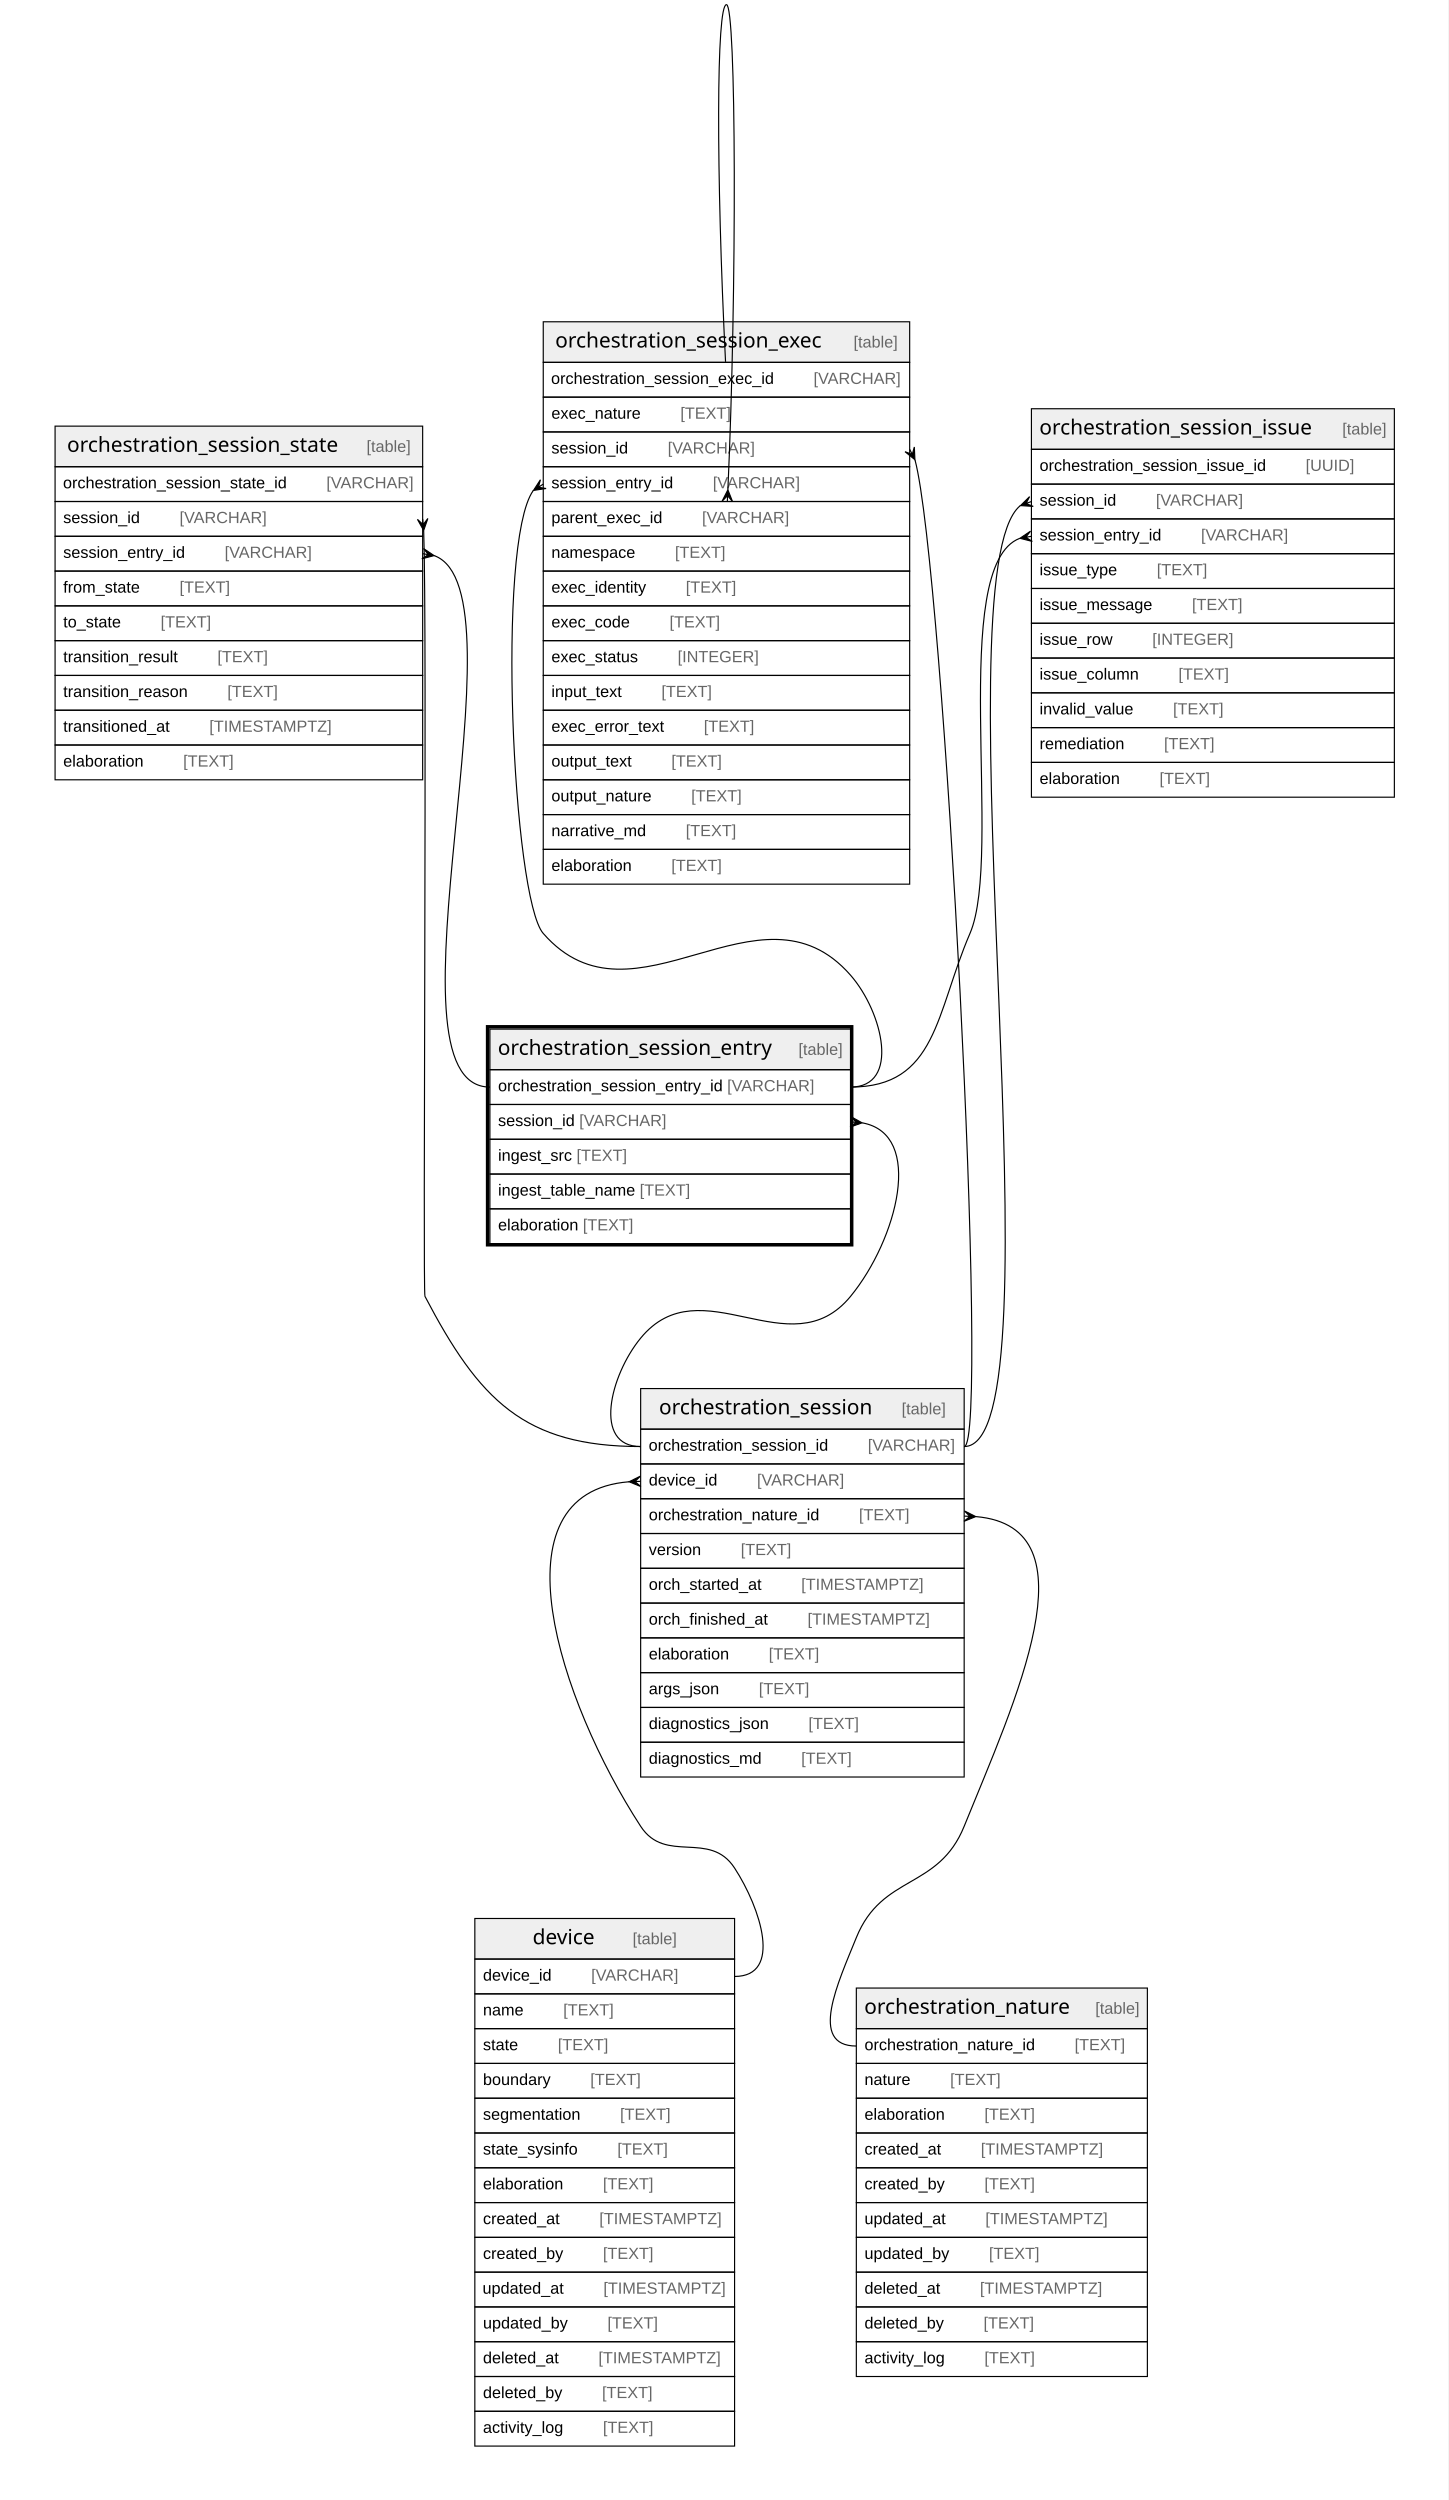
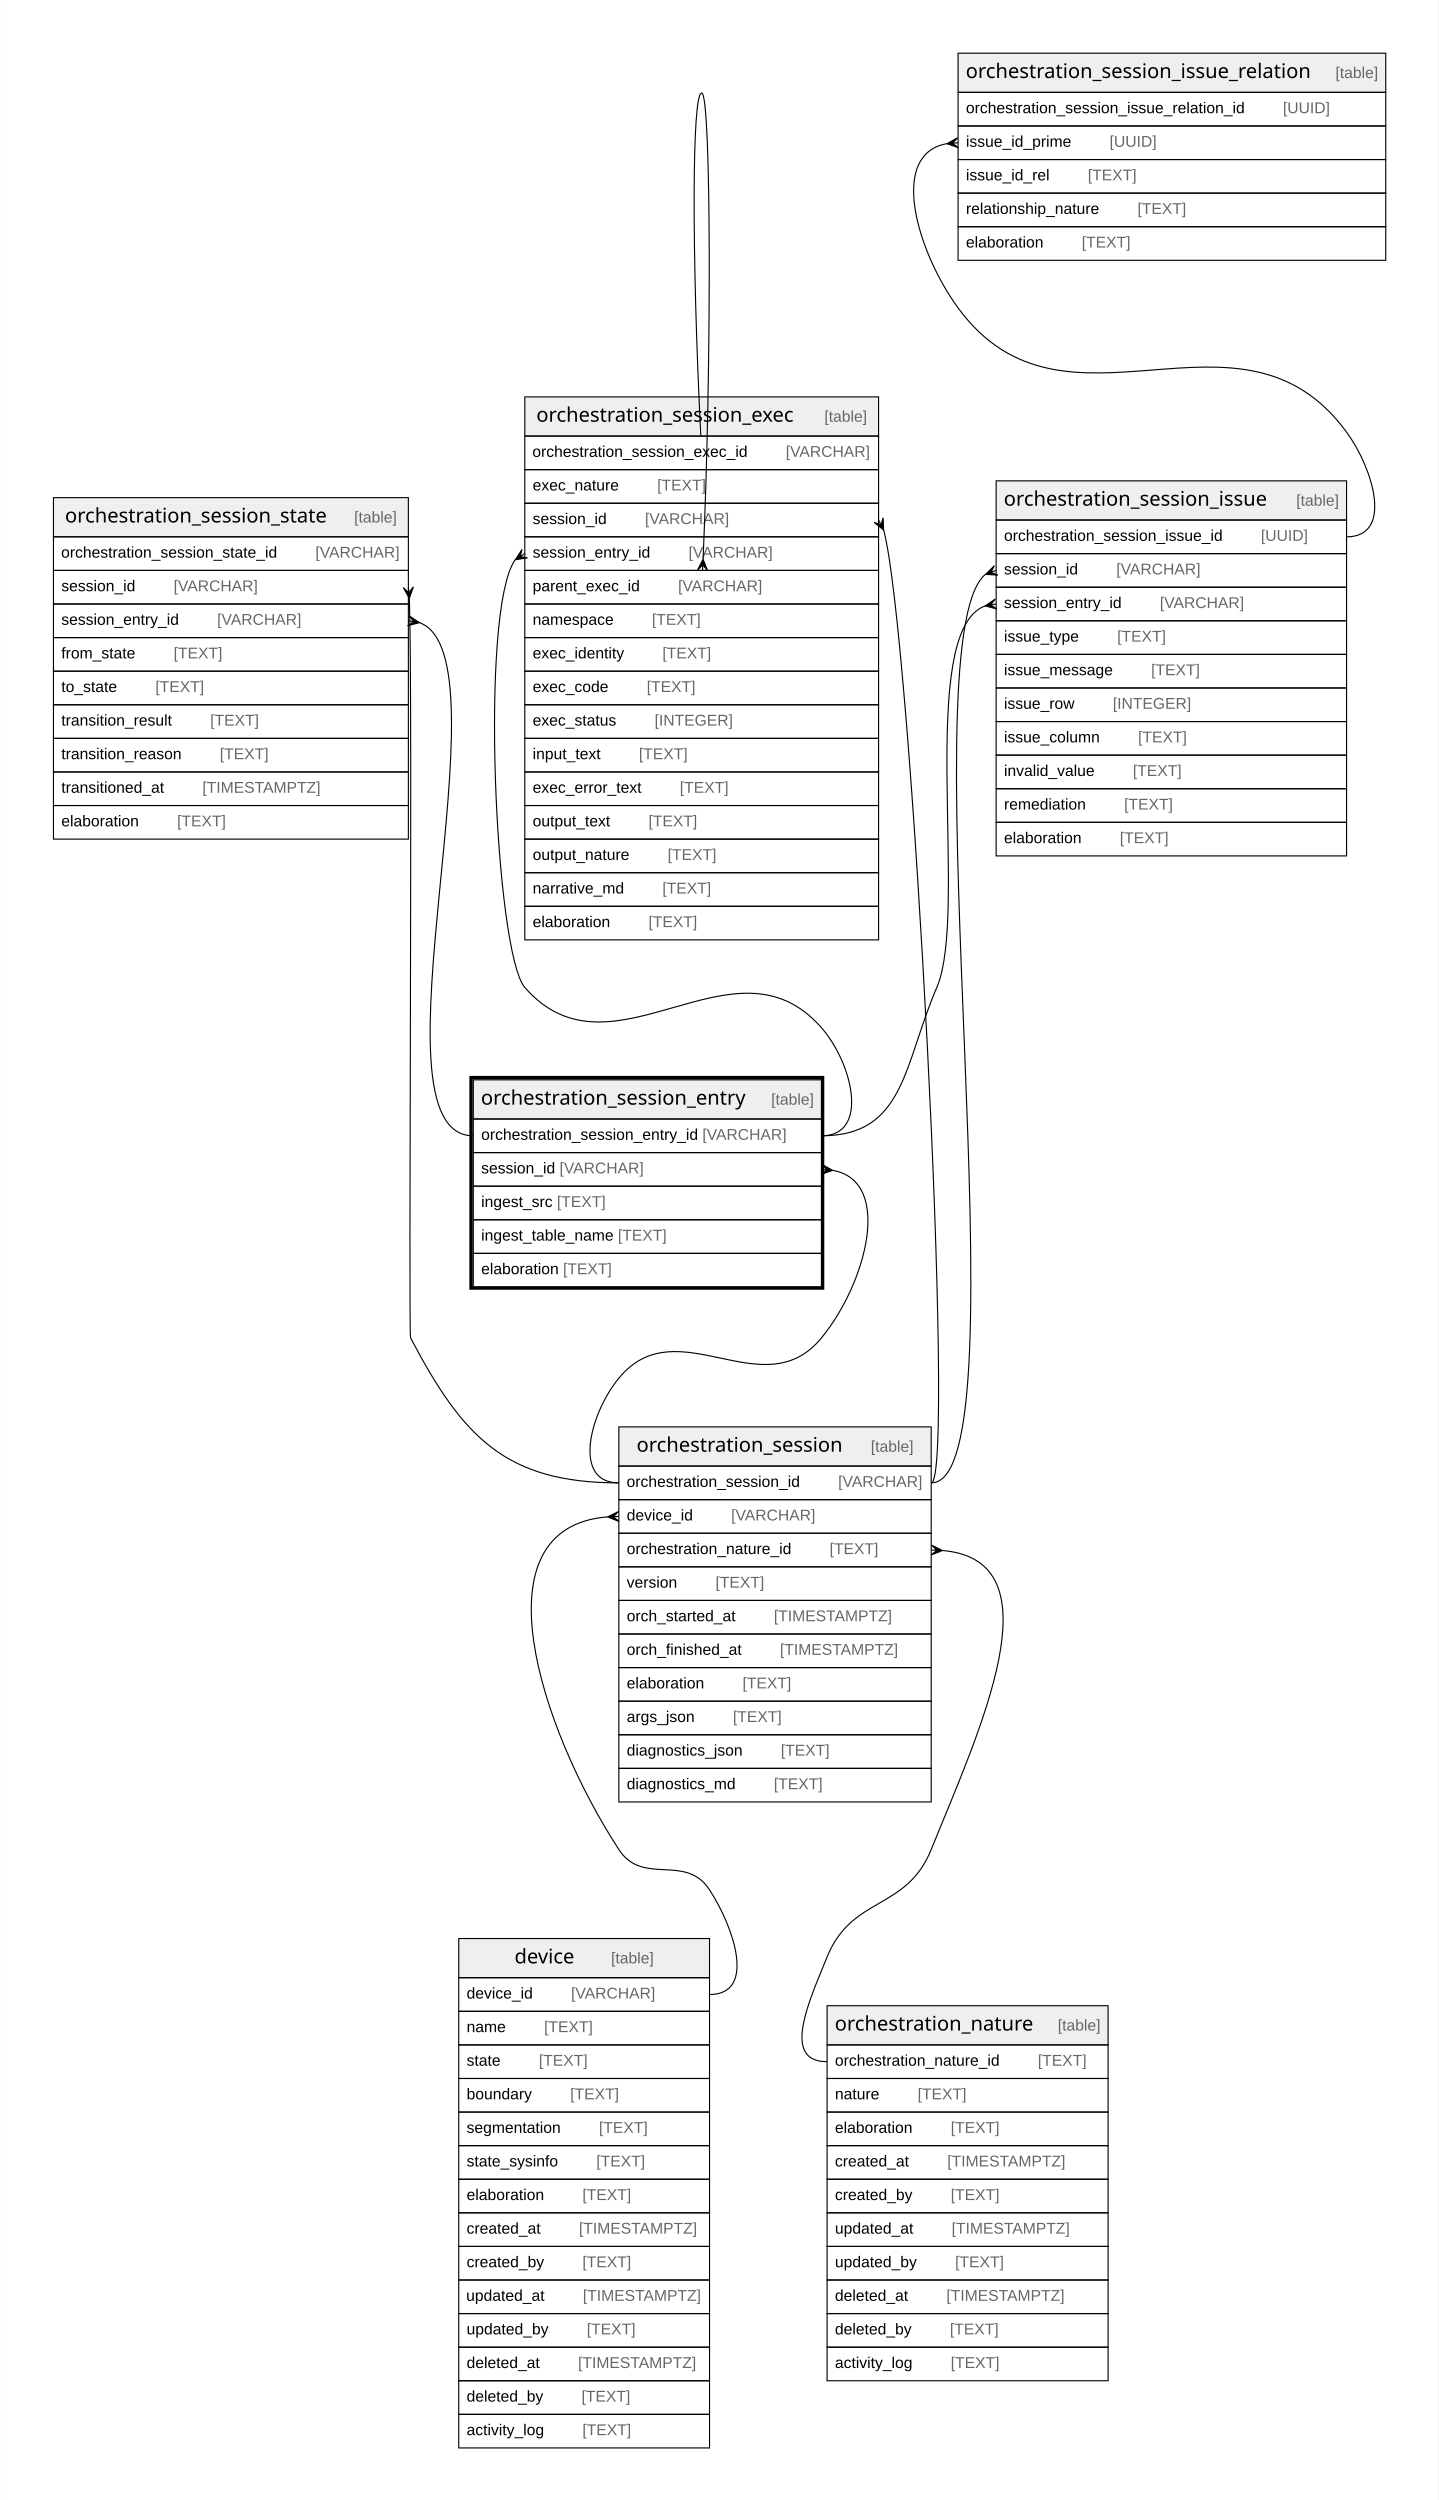
- <svg xmlns="http://www.w3.org/2000/svg" width="1249pt" height="2156pt" viewBox="0.00 0.00 1249.00 2156.00">
-   <g id="graph0" class="graph" transform="scale(1 1) rotate(0) translate(4 2152)">
-     <polygon fill="#ffffff" stroke="transparent" points="-4,4 -4,-2152 1245,-2152 1245,4 -4,4" />
+ <svg xmlns="http://www.w3.org/2000/svg" width="1285pt" height="2233pt" viewBox="0.00 0.00 1284.50 2233.00">
+   <g id="graph0" class="graph" transform="scale(1 1) rotate(0) translate(4 2229)">
+     <polygon fill="#ffffff" stroke="transparent" points="-4,4 -4,-2229 1280.5,-2229 1280.5,4 -4,4" />
    <g id="node1" class="node">
      <polygon fill="#efefef" stroke="transparent" points="418.5,-1229.5 418.5,-1264.5 729.5,-1264.5 729.5,-1229.5 418.5,-1229.5" />
      <polygon fill="none" stroke="#000000" points="418.5,-1229.5 418.5,-1264.5 729.5,-1264.5 729.5,-1229.5 418.5,-1229.5" />
      <text text-anchor="start" x="425.308" y="-1242.3" font-family="Arial Bold" font-size="18.00" fill="#000000">orchestration_session_entry</text>
      <text text-anchor="start" x="650.361" y="-1242.3" font-family="Arial" font-size="14.00" fill="#000000">    </text>
      <text text-anchor="start" x="684.565" y="-1242.3" font-family="Arial" font-size="14.00" fill="#666666">[table]</text>
      <polygon fill="none" stroke="#000000" points="418.5,-1199.5 418.5,-1229.5 729.5,-1229.5 729.5,-1199.5 418.5,-1199.5" />
      <text text-anchor="start" x="425.5" y="-1210.9" font-family="Arial" font-size="14.00" fill="#000000">orchestration_session_entry_id </text>
      <text text-anchor="start" x="623.103" y="-1210.9" font-family="Arial" font-size="14.00" fill="#666666">[VARCHAR]</text>
      <polygon fill="none" stroke="#000000" points="418.5,-1169.5 418.5,-1199.5 729.5,-1199.5 729.5,-1169.5 418.5,-1169.5" />
      <text text-anchor="start" x="425.5" y="-1180.9" font-family="Arial" font-size="14.00" fill="#000000">session_id </text>
      <text text-anchor="start" x="495.517" y="-1180.9" font-family="Arial" font-size="14.00" fill="#666666">[VARCHAR]</text>
      <polygon fill="none" stroke="#000000" points="418.5,-1139.5 418.5,-1169.5 729.5,-1169.5 729.5,-1139.5 418.5,-1139.5" />
      <text text-anchor="start" x="425.5" y="-1150.9" font-family="Arial" font-size="14.00" fill="#000000">ingest_src </text>
      <text text-anchor="start" x="493.179" y="-1150.9" font-family="Arial" font-size="14.00" fill="#666666">[TEXT]</text>
      <polygon fill="none" stroke="#000000" points="418.5,-1109.5 418.5,-1139.5 729.5,-1139.5 729.5,-1109.5 418.5,-1109.5" />
      <text text-anchor="start" x="425.5" y="-1120.9" font-family="Arial" font-size="14.00" fill="#000000">ingest_table_name </text>
      <text text-anchor="start" x="547.654" y="-1120.9" font-family="Arial" font-size="14.00" fill="#666666">[TEXT]</text>
      <polygon fill="none" stroke="#000000" points="418.5,-1079.5 418.5,-1109.5 729.5,-1109.5 729.5,-1079.5 418.5,-1079.5" />
      <text text-anchor="start" x="425.5" y="-1090.9" font-family="Arial" font-size="14.00" fill="#000000">elaboration </text>
      <text text-anchor="start" x="498.633" y="-1090.9" font-family="Arial" font-size="14.00" fill="#666666">[TEXT]</text>
      <polygon fill="none" stroke="#000000" stroke-width="3" points="416.5,-1078.5 416.5,-1266.5 730.5,-1266.5 730.5,-1078.5 416.5,-1078.5" />
    </g>
    <g id="node3" class="node">
      <polygon fill="#efefef" stroke="transparent" points="548.5,-919.5 548.5,-954.5 827.5,-954.5 827.5,-919.5 548.5,-919.5" />
      <polygon fill="none" stroke="#000000" points="548.5,-919.5 548.5,-954.5 827.5,-954.5 827.5,-919.5 548.5,-919.5" />
      <text text-anchor="start" x="564.315" y="-932.3" font-family="Arial Bold" font-size="18.00" fill="#000000">orchestration_session</text>
      <text text-anchor="start" x="739.354" y="-932.3" font-family="Arial" font-size="14.00" fill="#000000">    </text>
      <text text-anchor="start" x="773.559" y="-932.3" font-family="Arial" font-size="14.00" fill="#666666">[table]</text>
      <polygon fill="none" stroke="#000000" points="548.5,-889.5 548.5,-919.5 827.5,-919.5 827.5,-889.5 548.5,-889.5" />
      <text text-anchor="start" x="555.382" y="-900.9" font-family="Arial" font-size="14.00" fill="#000000">orchestration_session_id    </text>
      <text text-anchor="start" x="744.4" y="-900.9" font-family="Arial" font-size="14.00" fill="#666666">[VARCHAR]</text>
      <polygon fill="none" stroke="#000000" points="548.5,-859.5 548.5,-889.5 827.5,-889.5 827.5,-859.5 548.5,-859.5" />
      <text text-anchor="start" x="555.5" y="-870.9" font-family="Arial" font-size="14.00" fill="#000000">device_id    </text>
      <text text-anchor="start" x="648.831" y="-870.9" font-family="Arial" font-size="14.00" fill="#666666">[VARCHAR]</text>
      <polygon fill="none" stroke="#000000" points="548.5,-829.5 548.5,-859.5 827.5,-859.5 827.5,-829.5 548.5,-829.5" />
      <text text-anchor="start" x="555.5" y="-840.9" font-family="Arial" font-size="14.00" fill="#000000">orchestration_nature_id    </text>
      <text text-anchor="start" x="736.745" y="-840.9" font-family="Arial" font-size="14.00" fill="#666666">[TEXT]</text>
      <polygon fill="none" stroke="#000000" points="548.5,-799.5 548.5,-829.5 827.5,-829.5 827.5,-799.5 548.5,-799.5" />
      <text text-anchor="start" x="555.5" y="-810.9" font-family="Arial" font-size="14.00" fill="#000000">version    </text>
      <text text-anchor="start" x="634.82" y="-810.9" font-family="Arial" font-size="14.00" fill="#666666">[TEXT]</text>
      <polygon fill="none" stroke="#000000" points="548.5,-769.5 548.5,-799.5 827.5,-799.5 827.5,-769.5 548.5,-769.5" />
      <text text-anchor="start" x="555.5" y="-780.9" font-family="Arial" font-size="14.00" fill="#000000">orch_started_at    </text>
      <text text-anchor="start" x="686.959" y="-780.9" font-family="Arial" font-size="14.00" fill="#666666">[TIMESTAMPTZ]</text>
      <polygon fill="none" stroke="#000000" points="548.5,-739.5 548.5,-769.5 827.5,-769.5 827.5,-739.5 548.5,-739.5" />
      <text text-anchor="start" x="555.5" y="-750.9" font-family="Arial" font-size="14.00" fill="#000000">orch_finished_at    </text>
      <text text-anchor="start" x="692.403" y="-750.9" font-family="Arial" font-size="14.00" fill="#666666">[TIMESTAMPTZ]</text>
      <polygon fill="none" stroke="#000000" points="548.5,-709.5 548.5,-739.5 827.5,-739.5 827.5,-709.5 548.5,-709.5" />
      <text text-anchor="start" x="555.5" y="-720.9" font-family="Arial" font-size="14.00" fill="#000000">elaboration    </text>
      <text text-anchor="start" x="658.947" y="-720.9" font-family="Arial" font-size="14.00" fill="#666666">[TEXT]</text>
      <polygon fill="none" stroke="#000000" points="548.5,-679.5 548.5,-709.5 827.5,-709.5 827.5,-679.5 548.5,-679.5" />
      <text text-anchor="start" x="555.5" y="-690.9" font-family="Arial" font-size="14.00" fill="#000000">args_json    </text>
      <text text-anchor="start" x="650.385" y="-690.9" font-family="Arial" font-size="14.00" fill="#666666">[TEXT]</text>
      <polygon fill="none" stroke="#000000" points="548.5,-649.5 548.5,-679.5 827.5,-679.5 827.5,-649.5 548.5,-649.5" />
      <text text-anchor="start" x="555.5" y="-660.9" font-family="Arial" font-size="14.00" fill="#000000">diagnostics_json    </text>
      <text text-anchor="start" x="693.176" y="-660.9" font-family="Arial" font-size="14.00" fill="#666666">[TEXT]</text>
      <polygon fill="none" stroke="#000000" points="548.5,-619.5 548.5,-649.5 827.5,-649.5 827.5,-619.5 548.5,-619.5" />
      <text text-anchor="start" x="555.5" y="-630.9" font-family="Arial" font-size="14.00" fill="#000000">diagnostics_md    </text>
      <text text-anchor="start" x="686.947" y="-630.9" font-family="Arial" font-size="14.00" fill="#666666">[TEXT]</text>
    </g>
-     <g id="edge8" class="edge">
+     <g id="edge9" class="edge">
      <path fill="none" stroke="#000000" d="M739.666,-1183.638C793.66,-1173.835 769.614,-1082.878 729.5,-1034 677.466,-970.598 600.534,-1061.402 548.5,-998 522.137,-965.877 506.944,-904.5 548.5,-904.5" />
      <polygon fill="#000000" stroke="#000000" points="739.464,-1183.655 729.12,-1180.016 734.482,-1184.077 729.5,-1184.5 729.5,-1184.5 729.5,-1184.5 734.482,-1184.077 729.88,-1188.984 739.464,-1183.655 739.464,-1183.655" />
    </g>
    <g id="node2" class="node">
      <polygon fill="#efefef" stroke="transparent" points="43.5,-1749.5 43.5,-1784.5 360.5,-1784.5 360.5,-1749.5 43.5,-1749.5" />
      <polygon fill="none" stroke="#000000" points="43.5,-1749.5 43.5,-1784.5 360.5,-1784.5 360.5,-1749.5 43.5,-1749.5" />
      <text text-anchor="start" x="53.803" y="-1762.3" font-family="Arial Bold" font-size="18.00" fill="#000000">orchestration_session_state</text>
      <text text-anchor="start" x="277.866" y="-1762.3" font-family="Arial" font-size="14.00" fill="#000000">    </text>
      <text text-anchor="start" x="312.07" y="-1762.3" font-family="Arial" font-size="14.00" fill="#666666">[table]</text>
      <polygon fill="none" stroke="#000000" points="43.5,-1719.5 43.5,-1749.5 360.5,-1749.5 360.5,-1719.5 43.5,-1719.5" />
      <text text-anchor="start" x="50.318" y="-1730.9" font-family="Arial" font-size="14.00" fill="#000000">orchestration_session_state_id    </text>
      <text text-anchor="start" x="277.465" y="-1730.9" font-family="Arial" font-size="14.00" fill="#666666">[VARCHAR]</text>
      <polygon fill="none" stroke="#000000" points="43.5,-1689.5 43.5,-1719.5 360.5,-1719.5 360.5,-1689.5 43.5,-1689.5" />
      <text text-anchor="start" x="50.5" y="-1700.9" font-family="Arial" font-size="14.00" fill="#000000">session_id    </text>
      <text text-anchor="start" x="150.831" y="-1700.9" font-family="Arial" font-size="14.00" fill="#666666">[VARCHAR]</text>
      <polygon fill="none" stroke="#000000" points="43.5,-1659.5 43.5,-1689.5 360.5,-1689.5 360.5,-1659.5 43.5,-1659.5" />
      <text text-anchor="start" x="50.5" y="-1670.9" font-family="Arial" font-size="14.00" fill="#000000">session_entry_id    </text>
      <text text-anchor="start" x="189.73" y="-1670.9" font-family="Arial" font-size="14.00" fill="#666666">[VARCHAR]</text>
      <polygon fill="none" stroke="#000000" points="43.5,-1629.5 43.5,-1659.5 360.5,-1659.5 360.5,-1629.5 43.5,-1629.5" />
      <text text-anchor="start" x="50.5" y="-1640.9" font-family="Arial" font-size="14.00" fill="#000000">from_state    </text>
      <text text-anchor="start" x="150.828" y="-1640.9" font-family="Arial" font-size="14.00" fill="#666666">[TEXT]</text>
      <polygon fill="none" stroke="#000000" points="43.5,-1599.5 43.5,-1629.5 360.5,-1629.5 360.5,-1599.5 43.5,-1599.5" />
      <text text-anchor="start" x="50.5" y="-1610.9" font-family="Arial" font-size="14.00" fill="#000000">to_state    </text>
      <text text-anchor="start" x="134.507" y="-1610.9" font-family="Arial" font-size="14.00" fill="#666666">[TEXT]</text>
      <polygon fill="none" stroke="#000000" points="43.5,-1569.5 43.5,-1599.5 360.5,-1599.5 360.5,-1569.5 43.5,-1569.5" />
      <text text-anchor="start" x="50.5" y="-1580.9" font-family="Arial" font-size="14.00" fill="#000000">transition_result    </text>
      <text text-anchor="start" x="183.496" y="-1580.9" font-family="Arial" font-size="14.00" fill="#666666">[TEXT]</text>
      <polygon fill="none" stroke="#000000" points="43.5,-1539.5 43.5,-1569.5 360.5,-1569.5 360.5,-1539.5 43.5,-1539.5" />
      <text text-anchor="start" x="50.5" y="-1550.9" font-family="Arial" font-size="14.00" fill="#000000">transition_reason    </text>
      <text text-anchor="start" x="192.064" y="-1550.9" font-family="Arial" font-size="14.00" fill="#666666">[TEXT]</text>
      <polygon fill="none" stroke="#000000" points="43.5,-1509.5 43.5,-1539.5 360.5,-1539.5 360.5,-1509.5 43.5,-1509.5" />
      <text text-anchor="start" x="50.5" y="-1520.9" font-family="Arial" font-size="14.00" fill="#000000">transitioned_at    </text>
      <text text-anchor="start" x="176.511" y="-1520.9" font-family="Arial" font-size="14.00" fill="#666666">[TIMESTAMPTZ]</text>
      <polygon fill="none" stroke="#000000" points="43.5,-1479.5 43.5,-1509.5 360.5,-1509.5 360.5,-1479.5 43.5,-1479.5" />
      <text text-anchor="start" x="50.5" y="-1490.9" font-family="Arial" font-size="14.00" fill="#000000">elaboration    </text>
      <text text-anchor="start" x="153.947" y="-1490.9" font-family="Arial" font-size="14.00" fill="#666666">[TEXT]</text>
    </g>
    <g id="edge1" class="edge">
      <path fill="none" stroke="#000000" d="M370.457,-1672.834C453.431,-1642.725 319.091,-1214.5 418.5,-1214.5" />
      <polygon fill="#000000" stroke="#000000" points="370.363,-1672.85 359.757,-1670.062 365.432,-1673.675 360.5,-1674.5 360.5,-1674.5 360.5,-1674.5 365.432,-1673.675 361.243,-1678.938 370.363,-1672.85 370.363,-1672.85" />
    </g>
    <g id="edge2" class="edge">
      <path fill="none" stroke="#000000" d="M361.377,-1694.298C364.488,-1610.439 360.497,-1037.822 362.5,-1034 409.264,-944.784 447.771,-904.5 548.5,-904.5" />
      <polygon fill="#000000" stroke="#000000" points="361.357,-1694.537 356.017,-1704.114 360.928,-1699.518 360.5,-1704.5 360.5,-1704.5 360.5,-1704.5 360.928,-1699.518 364.983,-1704.886 361.357,-1694.537 361.357,-1694.537" />
    </g>
-     <g id="node6" class="node">
+     <g id="node7" class="node">
      <polygon fill="#efefef" stroke="transparent" points="405.5,-462.5 405.5,-497.5 629.5,-497.5 629.5,-462.5 405.5,-462.5" />
      <polygon fill="none" stroke="#000000" points="405.5,-462.5 405.5,-497.5 629.5,-497.5 629.5,-462.5 405.5,-462.5" />
      <text text-anchor="start" x="455.328" y="-475.3" font-family="Arial Bold" font-size="18.00" fill="#000000">device</text>
      <text text-anchor="start" x="507.341" y="-475.3" font-family="Arial" font-size="14.00" fill="#000000">    </text>
      <text text-anchor="start" x="541.546" y="-475.3" font-family="Arial" font-size="14.00" fill="#666666">[table]</text>
      <polygon fill="none" stroke="#000000" points="405.5,-432.5 405.5,-462.5 629.5,-462.5 629.5,-432.5 405.5,-432.5" />
      <text text-anchor="start" x="412.5" y="-443.9" font-family="Arial" font-size="14.00" fill="#000000">device_id    </text>
      <text text-anchor="start" x="505.831" y="-443.9" font-family="Arial" font-size="14.00" fill="#666666">[VARCHAR]</text>
      <polygon fill="none" stroke="#000000" points="405.5,-402.5 405.5,-432.5 629.5,-432.5 629.5,-402.5 405.5,-402.5" />
      <text text-anchor="start" x="412.5" y="-413.9" font-family="Arial" font-size="14.00" fill="#000000">name    </text>
      <text text-anchor="start" x="481.713" y="-413.9" font-family="Arial" font-size="14.00" fill="#666666">[TEXT]</text>
      <polygon fill="none" stroke="#000000" points="405.5,-372.5 405.5,-402.5 629.5,-402.5 629.5,-372.5 405.5,-372.5" />
      <text text-anchor="start" x="412.5" y="-383.9" font-family="Arial" font-size="14.00" fill="#000000">state    </text>
      <text text-anchor="start" x="477.051" y="-383.9" font-family="Arial" font-size="14.00" fill="#666666">[TEXT]</text>
      <polygon fill="none" stroke="#000000" points="405.5,-342.5 405.5,-372.5 629.5,-372.5 629.5,-342.5 405.5,-342.5" />
      <text text-anchor="start" x="412.5" y="-353.9" font-family="Arial" font-size="14.00" fill="#000000">boundary    </text>
      <text text-anchor="start" x="505.061" y="-353.9" font-family="Arial" font-size="14.00" fill="#666666">[TEXT]</text>
      <polygon fill="none" stroke="#000000" points="405.5,-312.5 405.5,-342.5 629.5,-342.5 629.5,-312.5 405.5,-312.5" />
      <text text-anchor="start" x="412.5" y="-323.9" font-family="Arial" font-size="14.00" fill="#000000">segmentation    </text>
      <text text-anchor="start" x="530.731" y="-323.9" font-family="Arial" font-size="14.00" fill="#666666">[TEXT]</text>
      <polygon fill="none" stroke="#000000" points="405.5,-282.5 405.5,-312.5 629.5,-312.5 629.5,-282.5 405.5,-282.5" />
      <text text-anchor="start" x="412.5" y="-293.9" font-family="Arial" font-size="14.00" fill="#000000">state_sysinfo    </text>
      <text text-anchor="start" x="528.396" y="-293.9" font-family="Arial" font-size="14.00" fill="#666666">[TEXT]</text>
      <polygon fill="none" stroke="#000000" points="405.5,-252.5 405.5,-282.5 629.5,-282.5 629.5,-252.5 405.5,-252.5" />
      <text text-anchor="start" x="412.5" y="-263.9" font-family="Arial" font-size="14.00" fill="#000000">elaboration    </text>
      <text text-anchor="start" x="515.947" y="-263.9" font-family="Arial" font-size="14.00" fill="#666666">[TEXT]</text>
      <polygon fill="none" stroke="#000000" points="405.5,-222.5 405.5,-252.5 629.5,-252.5 629.5,-222.5 405.5,-222.5" />
      <text text-anchor="start" x="412.5" y="-233.9" font-family="Arial" font-size="14.00" fill="#000000">created_at    </text>
      <text text-anchor="start" x="512.842" y="-233.9" font-family="Arial" font-size="14.00" fill="#666666">[TIMESTAMPTZ]</text>
      <polygon fill="none" stroke="#000000" points="405.5,-192.5 405.5,-222.5 629.5,-222.5 629.5,-192.5 405.5,-192.5" />
      <text text-anchor="start" x="412.5" y="-203.9" font-family="Arial" font-size="14.00" fill="#000000">created_by    </text>
      <text text-anchor="start" x="515.952" y="-203.9" font-family="Arial" font-size="14.00" fill="#666666">[TEXT]</text>
      <polygon fill="none" stroke="#000000" points="405.5,-162.5 405.5,-192.5 629.5,-192.5 629.5,-162.5 405.5,-162.5" />
      <text text-anchor="start" x="412.102" y="-173.9" font-family="Arial" font-size="14.00" fill="#000000">updated_at    </text>
      <text text-anchor="start" x="516.348" y="-173.9" font-family="Arial" font-size="14.00" fill="#666666">[TIMESTAMPTZ]</text>
      <polygon fill="none" stroke="#000000" points="405.5,-132.5 405.5,-162.5 629.5,-162.5 629.5,-132.5 405.5,-132.5" />
      <text text-anchor="start" x="412.5" y="-143.9" font-family="Arial" font-size="14.00" fill="#000000">updated_by    </text>
      <text text-anchor="start" x="519.856" y="-143.9" font-family="Arial" font-size="14.00" fill="#666666">[TEXT]</text>
      <polygon fill="none" stroke="#000000" points="405.5,-102.5 405.5,-132.5 629.5,-132.5 629.5,-102.5 405.5,-102.5" />
      <text text-anchor="start" x="412.5" y="-113.9" font-family="Arial" font-size="14.00" fill="#000000">deleted_at    </text>
      <text text-anchor="start" x="512.071" y="-113.9" font-family="Arial" font-size="14.00" fill="#666666">[TIMESTAMPTZ]</text>
      <polygon fill="none" stroke="#000000" points="405.5,-72.5 405.5,-102.5 629.5,-102.5 629.5,-72.5 405.5,-72.5" />
      <text text-anchor="start" x="412.5" y="-83.9" font-family="Arial" font-size="14.00" fill="#000000">deleted_by    </text>
      <text text-anchor="start" x="515.18" y="-83.9" font-family="Arial" font-size="14.00" fill="#666666">[TEXT]</text>
      <polygon fill="none" stroke="#000000" points="405.5,-42.5 405.5,-72.5 629.5,-72.5 629.5,-42.5 405.5,-42.5" />
      <text text-anchor="start" x="412.5" y="-53.9" font-family="Arial" font-size="14.00" fill="#000000">activity_log    </text>
      <text text-anchor="start" x="515.936" y="-53.9" font-family="Arial" font-size="14.00" fill="#666666">[TEXT]</text>
    </g>
-     <g id="edge9" class="edge">
+     <g id="edge10" class="edge">
      <path fill="none" stroke="#000000" d="M538.439,-874.116C419.459,-864.711 478.35,-684.944 548.5,-577 569.967,-543.967 608.033,-574.033 629.5,-541 652.144,-506.156 671.056,-447.5 629.5,-447.5" />
      <polygon fill="#000000" stroke="#000000" points="538.507,-874.118 548.328,-878.997 543.504,-874.309 548.5,-874.5 548.5,-874.5 548.5,-874.5 543.504,-874.309 548.672,-870.003 538.507,-874.118 538.507,-874.118" />
    </g>
-     <g id="node7" class="node">
+     <g id="node8" class="node">
      <polygon fill="#efefef" stroke="transparent" points="734.5,-402.5 734.5,-437.5 985.5,-437.5 985.5,-402.5 734.5,-402.5" />
      <polygon fill="none" stroke="#000000" points="734.5,-402.5 734.5,-437.5 985.5,-437.5 985.5,-402.5 734.5,-402.5" />
      <text text-anchor="start" x="741.312" y="-415.3" font-family="Arial Bold" font-size="18.00" fill="#000000">orchestration_nature</text>
      <text text-anchor="start" x="906.357" y="-415.3" font-family="Arial" font-size="14.00" fill="#000000">    </text>
      <text text-anchor="start" x="940.562" y="-415.3" font-family="Arial" font-size="14.00" fill="#666666">[table]</text>
      <polygon fill="none" stroke="#000000" points="734.5,-372.5 734.5,-402.5 985.5,-402.5 985.5,-372.5 734.5,-372.5" />
      <text text-anchor="start" x="741.5" y="-383.9" font-family="Arial" font-size="14.00" fill="#000000">orchestration_nature_id    </text>
      <text text-anchor="start" x="922.745" y="-383.9" font-family="Arial" font-size="14.00" fill="#666666">[TEXT]</text>
      <polygon fill="none" stroke="#000000" points="734.5,-342.5 734.5,-372.5 985.5,-372.5 985.5,-342.5 734.5,-342.5" />
      <text text-anchor="start" x="741.5" y="-353.9" font-family="Arial" font-size="14.00" fill="#000000">nature    </text>
      <text text-anchor="start" x="815.386" y="-353.9" font-family="Arial" font-size="14.00" fill="#666666">[TEXT]</text>
      <polygon fill="none" stroke="#000000" points="734.5,-312.5 734.5,-342.5 985.5,-342.5 985.5,-312.5 734.5,-312.5" />
      <text text-anchor="start" x="741.5" y="-323.9" font-family="Arial" font-size="14.00" fill="#000000">elaboration    </text>
      <text text-anchor="start" x="844.947" y="-323.9" font-family="Arial" font-size="14.00" fill="#666666">[TEXT]</text>
      <polygon fill="none" stroke="#000000" points="734.5,-282.5 734.5,-312.5 985.5,-312.5 985.5,-282.5 734.5,-282.5" />
      <text text-anchor="start" x="741.5" y="-293.9" font-family="Arial" font-size="14.00" fill="#000000">created_at    </text>
      <text text-anchor="start" x="841.842" y="-293.9" font-family="Arial" font-size="14.00" fill="#666666">[TIMESTAMPTZ]</text>
      <polygon fill="none" stroke="#000000" points="734.5,-252.5 734.5,-282.5 985.5,-282.5 985.5,-252.5 734.5,-252.5" />
      <text text-anchor="start" x="741.5" y="-263.9" font-family="Arial" font-size="14.00" fill="#000000">created_by    </text>
      <text text-anchor="start" x="844.952" y="-263.9" font-family="Arial" font-size="14.00" fill="#666666">[TEXT]</text>
      <polygon fill="none" stroke="#000000" points="734.5,-222.5 734.5,-252.5 985.5,-252.5 985.5,-222.5 734.5,-222.5" />
      <text text-anchor="start" x="741.5" y="-233.9" font-family="Arial" font-size="14.00" fill="#000000">updated_at    </text>
      <text text-anchor="start" x="845.747" y="-233.9" font-family="Arial" font-size="14.00" fill="#666666">[TIMESTAMPTZ]</text>
      <polygon fill="none" stroke="#000000" points="734.5,-192.5 734.5,-222.5 985.5,-222.5 985.5,-192.5 734.5,-192.5" />
      <text text-anchor="start" x="741.5" y="-203.9" font-family="Arial" font-size="14.00" fill="#000000">updated_by    </text>
      <text text-anchor="start" x="848.856" y="-203.9" font-family="Arial" font-size="14.00" fill="#666666">[TEXT]</text>
      <polygon fill="none" stroke="#000000" points="734.5,-162.5 734.5,-192.5 985.5,-192.5 985.5,-162.5 734.5,-162.5" />
      <text text-anchor="start" x="741.5" y="-173.9" font-family="Arial" font-size="14.00" fill="#000000">deleted_at    </text>
      <text text-anchor="start" x="841.071" y="-173.9" font-family="Arial" font-size="14.00" fill="#666666">[TIMESTAMPTZ]</text>
      <polygon fill="none" stroke="#000000" points="734.5,-132.5 734.5,-162.5 985.5,-162.5 985.5,-132.5 734.5,-132.5" />
      <text text-anchor="start" x="741.5" y="-143.9" font-family="Arial" font-size="14.00" fill="#000000">deleted_by    </text>
      <text text-anchor="start" x="844.18" y="-143.9" font-family="Arial" font-size="14.00" fill="#666666">[TEXT]</text>
      <polygon fill="none" stroke="#000000" points="734.5,-102.5 734.5,-132.5 985.5,-132.5 985.5,-102.5 734.5,-102.5" />
      <text text-anchor="start" x="741.5" y="-113.9" font-family="Arial" font-size="14.00" fill="#000000">activity_log    </text>
      <text text-anchor="start" x="844.936" y="-113.9" font-family="Arial" font-size="14.00" fill="#666666">[TEXT]</text>
    </g>
-     <g id="edge10" class="edge">
+     <g id="edge11" class="edge">
      <path fill="none" stroke="#000000" d="M837.773,-844.073C941.919,-835.019 870.773,-683.861 827.5,-577 805.203,-521.939 756.797,-536.061 734.5,-481 718.903,-442.483 692.944,-387.5 734.5,-387.5" />
      <polygon fill="#000000" stroke="#000000" points="837.491,-844.085 827.313,-840.004 832.496,-844.292 827.5,-844.5 827.5,-844.5 827.5,-844.5 832.496,-844.292 827.687,-848.996 837.491,-844.085 837.491,-844.085" />
    </g>
    <g id="node4" class="node">
      <polygon fill="#efefef" stroke="transparent" points="464.5,-1839.5 464.5,-1874.5 780.5,-1874.5 780.5,-1839.5 464.5,-1839.5" />
      <polygon fill="none" stroke="#000000" points="464.5,-1839.5 464.5,-1874.5 780.5,-1874.5 780.5,-1839.5 464.5,-1839.5" />
      <text text-anchor="start" x="474.806" y="-1852.3" font-family="Arial Bold" font-size="18.00" fill="#000000">orchestration_session_exec</text>
      <text text-anchor="start" x="697.863" y="-1852.3" font-family="Arial" font-size="14.00" fill="#000000">    </text>
      <text text-anchor="start" x="732.068" y="-1852.3" font-family="Arial" font-size="14.00" fill="#666666">[table]</text>
      <polygon fill="none" stroke="#000000" points="464.5,-1809.5 464.5,-1839.5 780.5,-1839.5 780.5,-1809.5 464.5,-1809.5" />
      <text text-anchor="start" x="471.208" y="-1820.9" font-family="Arial" font-size="14.00" fill="#000000">orchestration_session_exec_id    </text>
      <text text-anchor="start" x="697.574" y="-1820.9" font-family="Arial" font-size="14.00" fill="#666666">[VARCHAR]</text>
      <polygon fill="none" stroke="#000000" points="464.5,-1779.5 464.5,-1809.5 780.5,-1809.5 780.5,-1779.5 464.5,-1779.5" />
      <text text-anchor="start" x="471.5" y="-1790.9" font-family="Arial" font-size="14.00" fill="#000000">exec_nature    </text>
      <text text-anchor="start" x="582.734" y="-1790.9" font-family="Arial" font-size="14.00" fill="#666666">[TEXT]</text>
      <polygon fill="none" stroke="#000000" points="464.5,-1749.5 464.5,-1779.5 780.5,-1779.5 780.5,-1749.5 464.5,-1749.5" />
      <text text-anchor="start" x="471.5" y="-1760.9" font-family="Arial" font-size="14.00" fill="#000000">session_id    </text>
      <text text-anchor="start" x="571.831" y="-1760.9" font-family="Arial" font-size="14.00" fill="#666666">[VARCHAR]</text>
      <polygon fill="none" stroke="#000000" points="464.5,-1719.5 464.5,-1749.5 780.5,-1749.5 780.5,-1719.5 464.5,-1719.5" />
      <text text-anchor="start" x="471.5" y="-1730.9" font-family="Arial" font-size="14.00" fill="#000000">session_entry_id    </text>
      <text text-anchor="start" x="610.73" y="-1730.9" font-family="Arial" font-size="14.00" fill="#666666">[VARCHAR]</text>
      <polygon fill="none" stroke="#000000" points="464.5,-1689.5 464.5,-1719.5 780.5,-1719.5 780.5,-1689.5 464.5,-1689.5" />
      <text text-anchor="start" x="471.5" y="-1700.9" font-family="Arial" font-size="14.00" fill="#000000">parent_exec_id    </text>
      <text text-anchor="start" x="601.406" y="-1700.9" font-family="Arial" font-size="14.00" fill="#666666">[VARCHAR]</text>
      <polygon fill="none" stroke="#000000" points="464.5,-1659.5 464.5,-1689.5 780.5,-1689.5 780.5,-1659.5 464.5,-1659.5" />
      <text text-anchor="start" x="471.5" y="-1670.9" font-family="Arial" font-size="14.00" fill="#000000">namespace    </text>
      <text text-anchor="start" x="578.061" y="-1670.9" font-family="Arial" font-size="14.00" fill="#666666">[TEXT]</text>
      <polygon fill="none" stroke="#000000" points="464.5,-1629.5 464.5,-1659.5 780.5,-1659.5 780.5,-1629.5 464.5,-1629.5" />
      <text text-anchor="start" x="471.5" y="-1640.9" font-family="Arial" font-size="14.00" fill="#000000">exec_identity    </text>
      <text text-anchor="start" x="587.395" y="-1640.9" font-family="Arial" font-size="14.00" fill="#666666">[TEXT]</text>
      <polygon fill="none" stroke="#000000" points="464.5,-1599.5 464.5,-1629.5 780.5,-1629.5 780.5,-1599.5 464.5,-1599.5" />
      <text text-anchor="start" x="471.5" y="-1610.9" font-family="Arial" font-size="14.00" fill="#000000">exec_code    </text>
      <text text-anchor="start" x="573.4" y="-1610.9" font-family="Arial" font-size="14.00" fill="#666666">[TEXT]</text>
      <polygon fill="none" stroke="#000000" points="464.5,-1569.5 464.5,-1599.5 780.5,-1599.5 780.5,-1569.5 464.5,-1569.5" />
      <text text-anchor="start" x="471.5" y="-1580.9" font-family="Arial" font-size="14.00" fill="#000000">exec_status    </text>
      <text text-anchor="start" x="580.399" y="-1580.9" font-family="Arial" font-size="14.00" fill="#666666">[INTEGER]</text>
      <polygon fill="none" stroke="#000000" points="464.5,-1539.5 464.5,-1569.5 780.5,-1569.5 780.5,-1539.5 464.5,-1539.5" />
      <text text-anchor="start" x="471.5" y="-1550.9" font-family="Arial" font-size="14.00" fill="#000000">input_text    </text>
      <text text-anchor="start" x="566.396" y="-1550.9" font-family="Arial" font-size="14.00" fill="#666666">[TEXT]</text>
      <polygon fill="none" stroke="#000000" points="464.5,-1509.5 464.5,-1539.5 780.5,-1539.5 780.5,-1509.5 464.5,-1509.5" />
      <text text-anchor="start" x="471.5" y="-1520.9" font-family="Arial" font-size="14.00" fill="#000000">exec_error_text    </text>
      <text text-anchor="start" x="602.946" y="-1520.9" font-family="Arial" font-size="14.00" fill="#666666">[TEXT]</text>
      <polygon fill="none" stroke="#000000" points="464.5,-1479.5 464.5,-1509.5 780.5,-1509.5 780.5,-1479.5 464.5,-1479.5" />
      <text text-anchor="start" x="471.5" y="-1490.9" font-family="Arial" font-size="14.00" fill="#000000">output_text    </text>
      <text text-anchor="start" x="574.963" y="-1490.9" font-family="Arial" font-size="14.00" fill="#666666">[TEXT]</text>
      <polygon fill="none" stroke="#000000" points="464.5,-1449.5 464.5,-1479.5 780.5,-1479.5 780.5,-1449.5 464.5,-1449.5" />
      <text text-anchor="start" x="471.5" y="-1460.9" font-family="Arial" font-size="14.00" fill="#000000">output_nature    </text>
      <text text-anchor="start" x="592.081" y="-1460.9" font-family="Arial" font-size="14.00" fill="#666666">[TEXT]</text>
      <polygon fill="none" stroke="#000000" points="464.5,-1419.5 464.5,-1449.5 780.5,-1449.5 780.5,-1419.5 464.5,-1419.5" />
      <text text-anchor="start" x="471.5" y="-1430.9" font-family="Arial" font-size="14.00" fill="#000000">narrative_md    </text>
      <text text-anchor="start" x="587.379" y="-1430.9" font-family="Arial" font-size="14.00" fill="#666666">[TEXT]</text>
      <polygon fill="none" stroke="#000000" points="464.5,-1389.5 464.5,-1419.5 780.5,-1419.5 780.5,-1389.5 464.5,-1389.5" />
      <text text-anchor="start" x="471.5" y="-1400.9" font-family="Arial" font-size="14.00" fill="#000000">elaboration    </text>
      <text text-anchor="start" x="574.947" y="-1400.9" font-family="Arial" font-size="14.00" fill="#666666">[TEXT]</text>
    </g>
    <g id="edge3" class="edge">
      <path fill="none" stroke="#000000" d="M455.85,-1728.909C423.706,-1683.571 438.28,-1377.023 464.5,-1347 542.685,-1257.475 651.315,-1400.525 729.5,-1311 757.712,-1278.696 772.389,-1214.5 729.5,-1214.5" />
      <polygon fill="#000000" stroke="#000000" points="456.101,-1729.072 462.057,-1738.279 460.301,-1731.786 464.5,-1734.5 464.5,-1734.5 464.5,-1734.5 460.301,-1731.786 466.943,-1730.721 456.101,-1729.072 456.101,-1729.072" />
    </g>
    <g id="edge5" class="edge">
      <path fill="none" stroke="#000000" d="M785.079,-1755.424C809.856,-1663.512 849.976,-904.5 827.5,-904.5" />
      <polygon fill="#000000" stroke="#000000" points="785.004,-1755.572 776.482,-1762.473 782.752,-1760.036 780.5,-1764.5 780.5,-1764.5 780.5,-1764.5 782.752,-1760.036 784.518,-1766.527 785.004,-1755.572 785.004,-1755.572" />
    </g>
    <g id="edge4" class="edge">
-       <path fill="none" stroke="#000000" d="M623.728,-1729.772C631.48,-1901.672 631.07,-2148 622.5,-2148 613.773,-2148 613.508,-2003.81 621.707,-1839.905" />
-       <polygon fill="#000000" stroke="#000000" points="623.72,-1729.58 627.751,-1719.382 623.487,-1724.585 623.255,-1719.591 623.255,-1719.591 623.255,-1719.591 623.487,-1724.585 618.76,-1719.799 623.72,-1729.58 623.72,-1729.58" />
+       <path fill="none" stroke="#000000" d="M623.728,-1729.672C631.48,-1900.881 631.07,-2146 622.5,-2146 613.773,-2146 613.508,-2003.064 621.707,-1839.842" />
+       <polygon fill="#000000" stroke="#000000" points="623.721,-1729.52 627.75,-1719.322 623.488,-1724.526 623.255,-1719.531 623.255,-1719.531 623.255,-1719.531 623.488,-1724.526 618.76,-1719.741 623.721,-1729.52 623.721,-1729.52" />
    </g>
    <g id="node5" class="node">
      <polygon fill="#efefef" stroke="transparent" points="885.5,-1764.5 885.5,-1799.5 1198.5,-1799.5 1198.5,-1764.5 885.5,-1764.5" />
      <polygon fill="none" stroke="#000000" points="885.5,-1764.5 885.5,-1799.5 1198.5,-1799.5 1198.5,-1764.5 885.5,-1764.5" />
      <text text-anchor="start" x="892.308" y="-1777.3" font-family="Arial Bold" font-size="18.00" fill="#000000">orchestration_session_issue</text>
      <text text-anchor="start" x="1119.361" y="-1777.3" font-family="Arial" font-size="14.00" fill="#000000">    </text>
      <text text-anchor="start" x="1153.565" y="-1777.3" font-family="Arial" font-size="14.00" fill="#666666">[table]</text>
      <polygon fill="none" stroke="#000000" points="885.5,-1734.5 885.5,-1764.5 1198.5,-1764.5 1198.5,-1734.5 885.5,-1734.5" />
      <text text-anchor="start" x="892.5" y="-1745.9" font-family="Arial" font-size="14.00" fill="#000000">orchestration_session_issue_id    </text>
      <text text-anchor="start" x="1121.973" y="-1745.9" font-family="Arial" font-size="14.00" fill="#666666">[UUID]</text>
      <polygon fill="none" stroke="#000000" points="885.5,-1704.5 885.5,-1734.5 1198.5,-1734.5 1198.5,-1704.5 885.5,-1704.5" />
      <text text-anchor="start" x="892.5" y="-1715.9" font-family="Arial" font-size="14.00" fill="#000000">session_id    </text>
      <text text-anchor="start" x="992.831" y="-1715.9" font-family="Arial" font-size="14.00" fill="#666666">[VARCHAR]</text>
      <polygon fill="none" stroke="#000000" points="885.5,-1674.5 885.5,-1704.5 1198.5,-1704.5 1198.5,-1674.5 885.5,-1674.5" />
      <text text-anchor="start" x="892.5" y="-1685.9" font-family="Arial" font-size="14.00" fill="#000000">session_entry_id    </text>
      <text text-anchor="start" x="1031.73" y="-1685.9" font-family="Arial" font-size="14.00" fill="#666666">[VARCHAR]</text>
      <polygon fill="none" stroke="#000000" points="885.5,-1644.5 885.5,-1674.5 1198.5,-1674.5 1198.5,-1644.5 885.5,-1644.5" />
      <text text-anchor="start" x="892.5" y="-1655.9" font-family="Arial" font-size="14.00" fill="#000000">issue_type    </text>
      <text text-anchor="start" x="993.615" y="-1655.9" font-family="Arial" font-size="14.00" fill="#666666">[TEXT]</text>
      <polygon fill="none" stroke="#000000" points="885.5,-1614.5 885.5,-1644.5 1198.5,-1644.5 1198.5,-1614.5 885.5,-1614.5" />
      <text text-anchor="start" x="892.5" y="-1625.9" font-family="Arial" font-size="14.00" fill="#000000">issue_message    </text>
      <text text-anchor="start" x="1023.95" y="-1625.9" font-family="Arial" font-size="14.00" fill="#666666">[TEXT]</text>
      <polygon fill="none" stroke="#000000" points="885.5,-1584.5 885.5,-1614.5 1198.5,-1614.5 1198.5,-1584.5 885.5,-1584.5" />
      <text text-anchor="start" x="892.5" y="-1595.9" font-family="Arial" font-size="14.00" fill="#000000">issue_row    </text>
      <text text-anchor="start" x="989.709" y="-1595.9" font-family="Arial" font-size="14.00" fill="#666666">[INTEGER]</text>
      <polygon fill="none" stroke="#000000" points="885.5,-1554.5 885.5,-1584.5 1198.5,-1584.5 1198.5,-1554.5 885.5,-1554.5" />
      <text text-anchor="start" x="892.5" y="-1565.9" font-family="Arial" font-size="14.00" fill="#000000">issue_column    </text>
      <text text-anchor="start" x="1012.274" y="-1565.9" font-family="Arial" font-size="14.00" fill="#666666">[TEXT]</text>
      <polygon fill="none" stroke="#000000" points="885.5,-1524.5 885.5,-1554.5 1198.5,-1554.5 1198.5,-1524.5 885.5,-1524.5" />
      <text text-anchor="start" x="892.5" y="-1535.9" font-family="Arial" font-size="14.00" fill="#000000">invalid_value    </text>
      <text text-anchor="start" x="1007.609" y="-1535.9" font-family="Arial" font-size="14.00" fill="#666666">[TEXT]</text>
      <polygon fill="none" stroke="#000000" points="885.5,-1494.5 885.5,-1524.5 1198.5,-1524.5 1198.5,-1494.5 885.5,-1494.5" />
      <text text-anchor="start" x="892.5" y="-1505.9" font-family="Arial" font-size="14.00" fill="#000000">remediation    </text>
      <text text-anchor="start" x="999.825" y="-1505.9" font-family="Arial" font-size="14.00" fill="#666666">[TEXT]</text>
      <polygon fill="none" stroke="#000000" points="885.5,-1464.5 885.5,-1494.5 1198.5,-1494.5 1198.5,-1464.5 885.5,-1464.5" />
      <text text-anchor="start" x="892.5" y="-1475.9" font-family="Arial" font-size="14.00" fill="#000000">elaboration    </text>
      <text text-anchor="start" x="995.947" y="-1475.9" font-family="Arial" font-size="14.00" fill="#666666">[TEXT]</text>
    </g>
    <g id="edge6" class="edge">
      <path fill="none" stroke="#000000" d="M875.514,-1687.757C813.407,-1664.463 861.569,-1414.406 832.5,-1347 802.963,-1278.509 804.089,-1214.5 729.5,-1214.5" />
      <polygon fill="#000000" stroke="#000000" points="875.649,-1687.781 884.726,-1693.933 880.574,-1688.64 885.5,-1689.5 885.5,-1689.5 885.5,-1689.5 880.574,-1688.64 886.274,-1685.067 875.649,-1687.781 875.649,-1687.781" />
    </g>
-     <g id="edge7" class="edge">
+     <g id="edge8" class="edge">
      <path fill="none" stroke="#000000" d="M875.817,-1715.866C804.042,-1657.072 914.738,-904.5 827.5,-904.5" />
      <polygon fill="#000000" stroke="#000000" points="876.138,-1715.987 883.919,-1723.713 880.819,-1717.743 885.5,-1719.5 885.5,-1719.5 885.5,-1719.5 880.819,-1717.743 887.081,-1715.287 876.138,-1715.987 876.138,-1715.987" />
    </g>
+     <g id="node6" class="node">
+       <polygon fill="#efefef" stroke="transparent" points="851.5,-2146.5 851.5,-2181.5 1233.5,-2181.5 1233.5,-2146.5 851.5,-2146.5" />
+       <polygon fill="none" stroke="#000000" points="851.5,-2146.5 851.5,-2181.5 1233.5,-2181.5 1233.5,-2146.5 851.5,-2146.5" />
+       <text text-anchor="start" x="858.302" y="-2159.3" font-family="Arial Bold" font-size="18.00" fill="#000000">orchestration_session_issue_relation</text>
+       <text text-anchor="start" x="1154.367" y="-2159.3" font-family="Arial" font-size="14.00" fill="#000000">    </text>
+       <text text-anchor="start" x="1188.572" y="-2159.3" font-family="Arial" font-size="14.00" fill="#666666">[table]</text>
+       <polygon fill="none" stroke="#000000" points="851.5,-2116.5 851.5,-2146.5 1233.5,-2146.5 1233.5,-2116.5 851.5,-2116.5" />
+       <text text-anchor="start" x="858.5" y="-2127.9" font-family="Arial" font-size="14.00" fill="#000000">orchestration_session_issue_relation_id    </text>
+       <text text-anchor="start" x="1141.65" y="-2127.9" font-family="Arial" font-size="14.00" fill="#666666">[UUID]</text>
+       <polygon fill="none" stroke="#000000" points="851.5,-2086.5 851.5,-2116.5 1233.5,-2116.5 1233.5,-2086.5 851.5,-2086.5" />
+       <text text-anchor="start" x="858.5" y="-2097.9" font-family="Arial" font-size="14.00" fill="#000000">issue_id_prime    </text>
+       <text text-anchor="start" x="986.824" y="-2097.9" font-family="Arial" font-size="14.00" fill="#666666">[UUID]</text>
+       <polygon fill="none" stroke="#000000" points="851.5,-2056.5 851.5,-2086.5 1233.5,-2086.5 1233.5,-2056.5 851.5,-2056.5" />
+       <text text-anchor="start" x="858.5" y="-2067.9" font-family="Arial" font-size="14.00" fill="#000000">issue_id_rel    </text>
+       <text text-anchor="start" x="967.381" y="-2067.9" font-family="Arial" font-size="14.00" fill="#666666">[TEXT]</text>
+       <polygon fill="none" stroke="#000000" points="851.5,-2026.5 851.5,-2056.5 1233.5,-2056.5 1233.5,-2026.5 851.5,-2026.5" />
+       <text text-anchor="start" x="858.5" y="-2037.9" font-family="Arial" font-size="14.00" fill="#000000">relationship_nature    </text>
+       <text text-anchor="start" x="1011.736" y="-2037.9" font-family="Arial" font-size="14.00" fill="#666666">[TEXT]</text>
+       <polygon fill="none" stroke="#000000" points="851.5,-1996.5 851.5,-2026.5 1233.5,-2026.5 1233.5,-1996.5 851.5,-1996.5" />
+       <text text-anchor="start" x="858.5" y="-2007.9" font-family="Arial" font-size="14.00" fill="#000000">elaboration    </text>
+       <text text-anchor="start" x="961.947" y="-2007.9" font-family="Arial" font-size="14.00" fill="#666666">[TEXT]</text>
+     </g>
+     <g id="edge7" class="edge">
+       <path fill="none" stroke="#000000" d="M841.236,-2100.615C789.03,-2090.923 815.036,-2003.949 851.5,-1954 946.973,-1823.221 1103.027,-1973.779 1198.5,-1843 1223.002,-1809.437 1240.056,-1749.5 1198.5,-1749.5" />
+       <polygon fill="#000000" stroke="#000000" points="841.537,-2100.641 851.113,-2105.983 846.519,-2101.07 851.5,-2101.5 851.5,-2101.5 851.5,-2101.5 846.519,-2101.07 851.887,-2097.017 841.537,-2100.641 841.537,-2100.641" />
+     </g>
  </g>
</svg>
